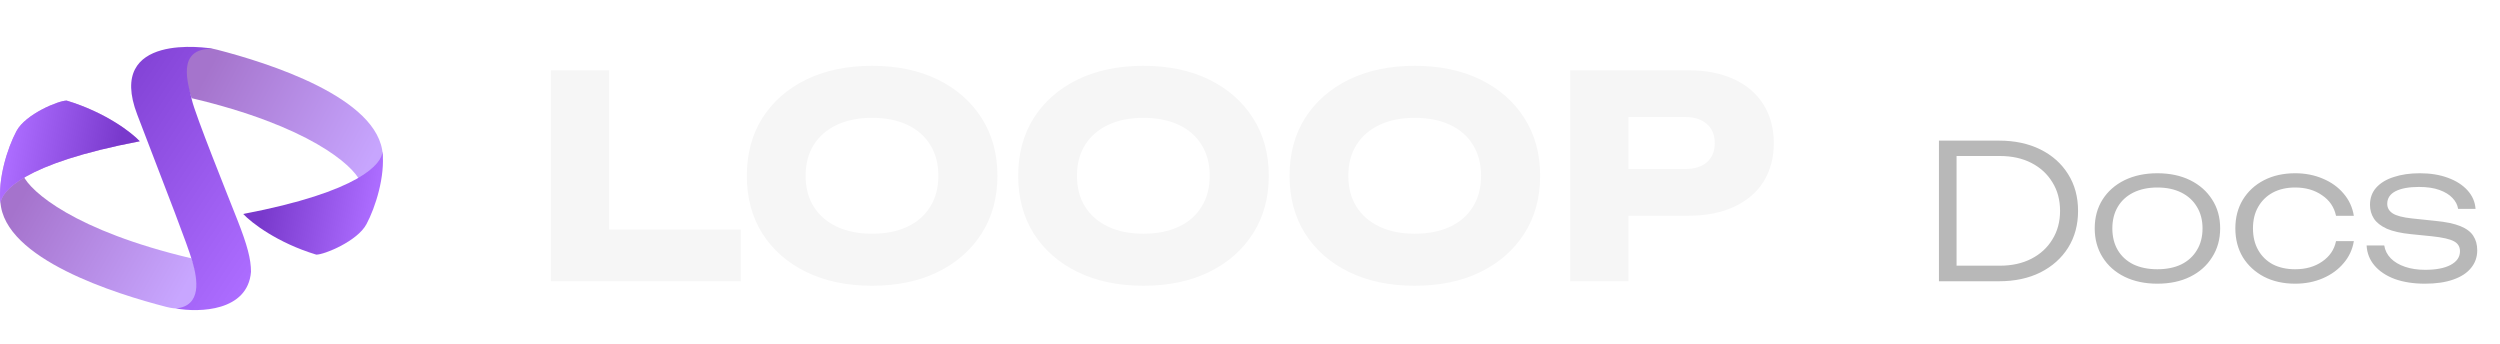
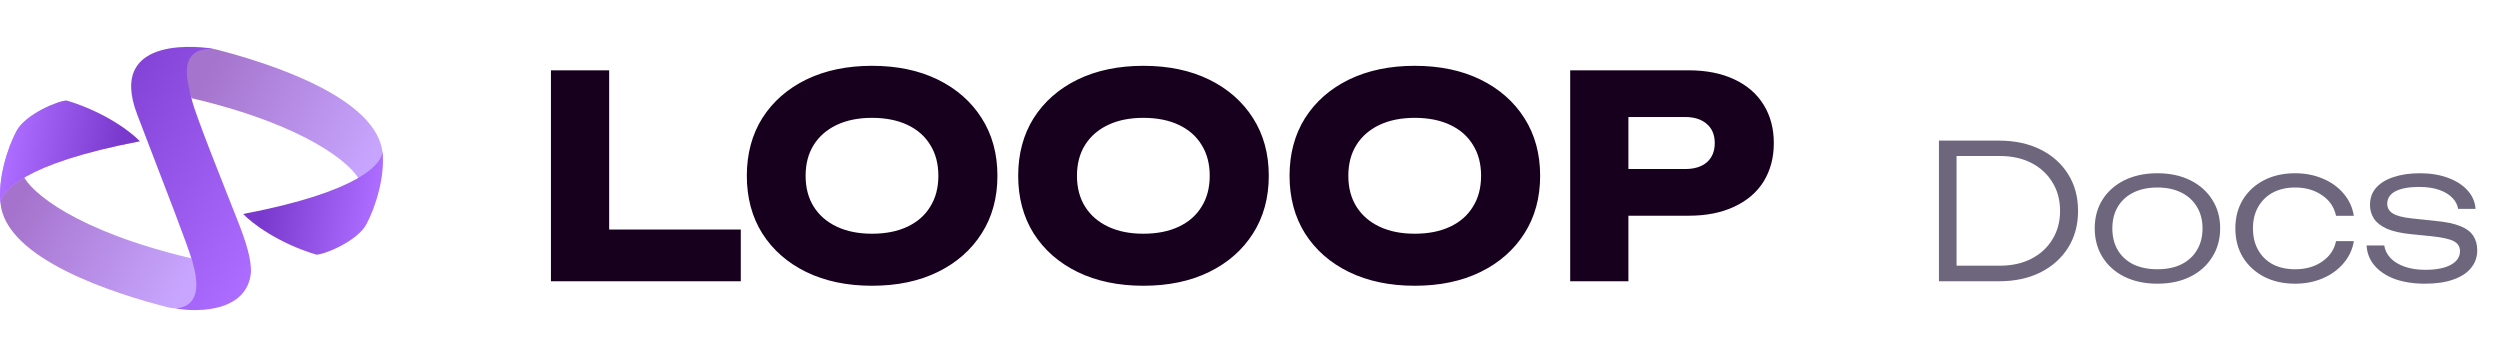
<svg xmlns="http://www.w3.org/2000/svg" width="160" height="22" viewBox="0 0 160 22" fill="none">
-   <path d="M10.624 19.636C13.172 20.293 12.771 17.822 12.254 16.534C4.766 14.767 1.948 12.257 1.475 11.223C1.159 11.328 0.026 12.327 0.026 12.906C0.237 16.587 7.456 18.819 10.624 19.636Z" fill="url(#paint0_linear_974_78)" />
-   <path d="M13.897 3.182C11.35 2.525 11.75 4.996 12.267 6.284C19.755 8.051 22.573 10.561 23.047 11.595C23.362 11.49 24.495 10.491 24.495 9.913C24.285 6.232 17.065 3.999 13.897 3.182Z" fill="url(#paint1_linear_974_78)" />
-   <path d="M16.064 17.4C15.854 19.924 12.768 20.013 11.252 19.741C12.935 19.583 12.647 17.873 12.305 16.716C11.963 15.559 10.806 12.615 8.782 7.33C6.757 2.046 13.303 3.047 13.645 3.125C11.2 3.047 12.068 5.438 12.278 6.384C12.489 7.33 14.566 12.483 15.197 14.087C15.828 15.691 16.064 16.585 16.064 17.4Z" fill="url(#paint2_linear_974_78)" />
+   <path d="M10.624 19.636C13.172 20.293 12.771 17.822 12.254 16.534C4.766 14.767 1.948 12.257 1.475 11.223C1.159 11.328 0.026 12.327 0.026 12.906C0.237 16.587 7.456 18.819 10.624 19.636Z" fill="url(#paint0_linear_974_79)" />
+   <path d="M13.897 3.182C11.35 2.525 11.75 4.996 12.267 6.284C19.755 8.051 22.573 10.561 23.047 11.595C23.362 11.49 24.495 10.491 24.495 9.913C24.285 6.232 17.065 3.999 13.897 3.182Z" fill="url(#paint1_linear_974_79)" />
+   <path d="M16.064 17.4C15.854 19.924 12.768 20.013 11.252 19.741C12.935 19.583 12.647 17.873 12.305 16.716C11.963 15.559 10.806 12.615 8.782 7.33C6.757 2.046 13.303 3.047 13.645 3.125C11.2 3.047 12.068 5.438 12.278 6.384C12.489 7.33 14.566 12.483 15.197 14.087C15.828 15.691 16.064 16.585 16.064 17.4Z" fill="url(#paint2_linear_974_79)" />
  <path d="M4.265 6.438C6.768 7.195 8.428 8.489 8.945 9.041C1.436 10.471 0.053 12.274 0.033 13.037C-0.151 11.46 0.479 9.461 1.058 8.383C1.636 7.306 3.74 6.438 4.265 6.438Z" fill="#D09DE8" />
-   <path d="M4.265 6.438C6.768 7.195 8.428 8.489 8.945 9.041C1.436 10.471 0.053 12.274 0.033 13.037C-0.151 11.46 0.479 9.461 1.058 8.383C1.636 7.306 3.74 6.438 4.265 6.438Z" fill="url(#paint3_linear_974_78)" />
-   <path d="M20.244 16.297C17.741 15.54 16.081 14.246 15.564 13.694C23.073 12.264 24.457 10.46 24.477 9.698C24.661 11.275 24.03 13.273 23.451 14.351C22.873 15.429 20.77 16.297 20.244 16.297Z" fill="url(#paint4_linear_974_78)" />
-   <path d="M38.986 4.5V16.344L37.312 14.688H47.41V18H35.26V4.5H38.986ZM55.807 18.288C54.211 18.288 52.807 17.994 51.595 17.406C50.395 16.818 49.459 15.996 48.787 14.94C48.127 13.884 47.797 12.654 47.797 11.25C47.797 9.846 48.127 8.616 48.787 7.56C49.459 6.504 50.395 5.682 51.595 5.094C52.807 4.506 54.211 4.212 55.807 4.212C57.415 4.212 58.819 4.506 60.019 5.094C61.219 5.682 62.155 6.504 62.827 7.56C63.499 8.616 63.835 9.846 63.835 11.25C63.835 12.654 63.499 13.884 62.827 14.94C62.155 15.996 61.219 16.818 60.019 17.406C58.819 17.994 57.415 18.288 55.807 18.288ZM55.807 14.958C56.683 14.958 57.439 14.808 58.075 14.508C58.711 14.208 59.197 13.782 59.533 13.23C59.881 12.678 60.055 12.018 60.055 11.25C60.055 10.482 59.881 9.822 59.533 9.27C59.197 8.718 58.711 8.292 58.075 7.992C57.439 7.692 56.683 7.542 55.807 7.542C54.943 7.542 54.193 7.692 53.557 7.992C52.921 8.292 52.429 8.718 52.081 9.27C51.733 9.822 51.559 10.482 51.559 11.25C51.559 12.018 51.733 12.678 52.081 13.23C52.429 13.782 52.921 14.208 53.557 14.508C54.193 14.808 54.943 14.958 55.807 14.958ZM73.174 18.288C71.578 18.288 70.174 17.994 68.962 17.406C67.762 16.818 66.826 15.996 66.154 14.94C65.494 13.884 65.164 12.654 65.164 11.25C65.164 9.846 65.494 8.616 66.154 7.56C66.826 6.504 67.762 5.682 68.962 5.094C70.174 4.506 71.578 4.212 73.174 4.212C74.782 4.212 76.186 4.506 77.386 5.094C78.586 5.682 79.522 6.504 80.194 7.56C80.866 8.616 81.202 9.846 81.202 11.25C81.202 12.654 80.866 13.884 80.194 14.94C79.522 15.996 78.586 16.818 77.386 17.406C76.186 17.994 74.782 18.288 73.174 18.288ZM73.174 14.958C74.05 14.958 74.806 14.808 75.442 14.508C76.078 14.208 76.564 13.782 76.9 13.23C77.248 12.678 77.422 12.018 77.422 11.25C77.422 10.482 77.248 9.822 76.9 9.27C76.564 8.718 76.078 8.292 75.442 7.992C74.806 7.692 74.05 7.542 73.174 7.542C72.31 7.542 71.56 7.692 70.924 7.992C70.288 8.292 69.796 8.718 69.448 9.27C69.1 9.822 68.926 10.482 68.926 11.25C68.926 12.018 69.1 12.678 69.448 13.23C69.796 13.782 70.288 14.208 70.924 14.508C71.56 14.808 72.31 14.958 73.174 14.958ZM90.541 18.288C88.945 18.288 87.541 17.994 86.329 17.406C85.129 16.818 84.193 15.996 83.521 14.94C82.861 13.884 82.531 12.654 82.531 11.25C82.531 9.846 82.861 8.616 83.521 7.56C84.193 6.504 85.129 5.682 86.329 5.094C87.541 4.506 88.945 4.212 90.541 4.212C92.149 4.212 93.553 4.506 94.753 5.094C95.953 5.682 96.889 6.504 97.561 7.56C98.233 8.616 98.569 9.846 98.569 11.25C98.569 12.654 98.233 13.884 97.561 14.94C96.889 15.996 95.953 16.818 94.753 17.406C93.553 17.994 92.149 18.288 90.541 18.288ZM90.541 14.958C91.417 14.958 92.173 14.808 92.809 14.508C93.445 14.208 93.931 13.782 94.267 13.23C94.615 12.678 94.789 12.018 94.789 11.25C94.789 10.482 94.615 9.822 94.267 9.27C93.931 8.718 93.445 8.292 92.809 7.992C92.173 7.692 91.417 7.542 90.541 7.542C89.677 7.542 88.927 7.692 88.291 7.992C87.655 8.292 87.163 8.718 86.815 9.27C86.467 9.822 86.293 10.482 86.293 11.25C86.293 12.018 86.467 12.678 86.815 13.23C87.163 13.782 87.655 14.208 88.291 14.508C88.927 14.808 89.677 14.958 90.541 14.958ZM108.07 4.5C109.198 4.5 110.17 4.692 110.986 5.076C111.814 5.46 112.444 6.006 112.876 6.714C113.308 7.41 113.524 8.226 113.524 9.162C113.524 10.086 113.308 10.902 112.876 11.61C112.444 12.306 111.814 12.846 110.986 13.23C110.17 13.614 109.198 13.806 108.07 13.806H102.22V10.818H107.836C108.436 10.818 108.904 10.674 109.24 10.386C109.576 10.086 109.744 9.678 109.744 9.162C109.744 8.634 109.576 8.226 109.24 7.938C108.904 7.638 108.436 7.488 107.836 7.488H102.544L104.218 5.76V18H100.492V4.5H108.07Z" fill="#F6F6F6" />
-   <path d="M127.944 9C128.944 9 129.824 9.188 130.584 9.564C131.344 9.94 131.936 10.468 132.36 11.148C132.784 11.82 132.996 12.604 132.996 13.5C132.996 14.388 132.784 15.172 132.36 15.852C131.936 16.524 131.344 17.052 130.584 17.436C129.824 17.812 128.944 18 127.944 18H124.092V9H127.944ZM125.22 17.7L124.5 17.004H127.992C128.76 17.004 129.432 16.856 130.008 16.56C130.584 16.264 131.032 15.852 131.352 15.324C131.68 14.796 131.844 14.188 131.844 13.5C131.844 12.796 131.68 12.184 131.352 11.664C131.032 11.136 130.584 10.724 130.008 10.428C129.432 10.132 128.76 9.984 127.992 9.984H124.5L125.22 9.3V17.7ZM138.07 18.156C137.278 18.156 136.578 18.008 135.97 17.712C135.37 17.416 134.902 17 134.566 16.464C134.23 15.928 134.062 15.312 134.062 14.616C134.062 13.912 134.23 13.296 134.566 12.768C134.902 12.24 135.37 11.828 135.97 11.532C136.578 11.236 137.278 11.088 138.07 11.088C138.87 11.088 139.57 11.236 140.17 11.532C140.77 11.828 141.238 12.24 141.574 12.768C141.918 13.296 142.09 13.912 142.09 14.616C142.09 15.312 141.918 15.928 141.574 16.464C141.238 17 140.77 17.416 140.17 17.712C139.57 18.008 138.87 18.156 138.07 18.156ZM138.07 17.232C138.662 17.232 139.174 17.128 139.606 16.92C140.038 16.704 140.37 16.4 140.602 16.008C140.842 15.616 140.962 15.152 140.962 14.616C140.962 14.088 140.842 13.628 140.602 13.236C140.37 12.844 140.038 12.54 139.606 12.324C139.174 12.108 138.662 12 138.07 12C137.486 12 136.974 12.108 136.534 12.324C136.102 12.54 135.77 12.844 135.538 13.236C135.306 13.628 135.19 14.088 135.19 14.616C135.19 15.152 135.306 15.616 135.538 16.008C135.77 16.4 136.102 16.704 136.534 16.92C136.974 17.128 137.486 17.232 138.07 17.232ZM150.646 15.432C150.558 15.968 150.338 16.44 149.986 16.848C149.642 17.256 149.202 17.576 148.666 17.808C148.13 18.04 147.538 18.156 146.89 18.156C146.138 18.156 145.474 18.008 144.898 17.712C144.322 17.408 143.87 16.992 143.542 16.464C143.222 15.928 143.062 15.312 143.062 14.616C143.062 13.92 143.222 13.308 143.542 12.78C143.87 12.244 144.322 11.828 144.898 11.532C145.474 11.236 146.138 11.088 146.89 11.088C147.538 11.088 148.13 11.204 148.666 11.436C149.202 11.66 149.642 11.976 149.986 12.384C150.338 12.792 150.558 13.268 150.646 13.812H149.506C149.386 13.252 149.086 12.812 148.606 12.492C148.134 12.164 147.562 12 146.89 12C146.346 12 145.87 12.108 145.462 12.324C145.062 12.54 144.75 12.844 144.526 13.236C144.302 13.62 144.19 14.08 144.19 14.616C144.19 15.152 144.302 15.616 144.526 16.008C144.75 16.4 145.062 16.704 145.462 16.92C145.87 17.128 146.346 17.232 146.89 17.232C147.57 17.232 148.146 17.068 148.618 16.74C149.098 16.412 149.394 15.976 149.506 15.432H150.646ZM158.543 16.02C158.543 16.452 158.411 16.828 158.147 17.148C157.891 17.468 157.511 17.716 157.007 17.892C156.511 18.068 155.907 18.156 155.195 18.156C154.467 18.156 153.823 18.056 153.263 17.856C152.711 17.648 152.279 17.36 151.967 16.992C151.655 16.624 151.487 16.196 151.463 15.708H152.591C152.639 16.02 152.779 16.296 153.011 16.536C153.243 16.768 153.547 16.948 153.923 17.076C154.299 17.204 154.727 17.268 155.207 17.268C155.903 17.268 156.447 17.164 156.839 16.956C157.239 16.74 157.439 16.448 157.439 16.08C157.439 15.792 157.311 15.58 157.055 15.444C156.799 15.3 156.323 15.192 155.627 15.12L154.319 14.988C153.671 14.924 153.151 14.808 152.759 14.64C152.375 14.464 152.099 14.248 151.931 13.992C151.763 13.728 151.679 13.436 151.679 13.116C151.679 12.676 151.811 12.308 152.075 12.012C152.347 11.708 152.723 11.48 153.203 11.328C153.683 11.168 154.239 11.088 154.871 11.088C155.543 11.088 156.139 11.184 156.659 11.376C157.187 11.568 157.607 11.836 157.919 12.18C158.231 12.524 158.403 12.92 158.435 13.368H157.319C157.279 13.112 157.159 12.88 156.959 12.672C156.759 12.456 156.479 12.284 156.119 12.156C155.767 12.028 155.331 11.964 154.811 11.964C154.171 11.964 153.671 12.056 153.311 12.24C152.959 12.424 152.783 12.692 152.783 13.044C152.783 13.3 152.899 13.504 153.131 13.656C153.363 13.808 153.775 13.916 154.367 13.98L155.855 14.136C156.535 14.2 157.071 14.312 157.463 14.472C157.855 14.632 158.131 14.84 158.291 15.096C158.459 15.352 158.543 15.66 158.543 16.02Z" fill="#B8B8B8" />
+   <path d="M4.265 6.438C6.768 7.195 8.428 8.489 8.945 9.041C1.436 10.471 0.053 12.274 0.033 13.037C-0.151 11.46 0.479 9.461 1.058 8.383C1.636 7.306 3.74 6.438 4.265 6.438Z" fill="url(#paint3_linear_974_79)" />
+   <path d="M20.244 16.297C17.741 15.54 16.081 14.246 15.564 13.694C23.073 12.264 24.457 10.46 24.477 9.698C24.661 11.275 24.03 13.273 23.451 14.351C22.873 15.429 20.77 16.297 20.244 16.297Z" fill="url(#paint4_linear_974_79)" />
+   <path d="M38.986 4.5V16.344L37.312 14.688H47.41V18H35.26V4.5H38.986ZM55.807 18.288C54.211 18.288 52.807 17.994 51.595 17.406C50.395 16.818 49.459 15.996 48.787 14.94C48.127 13.884 47.797 12.654 47.797 11.25C47.797 9.846 48.127 8.616 48.787 7.56C49.459 6.504 50.395 5.682 51.595 5.094C52.807 4.506 54.211 4.212 55.807 4.212C57.415 4.212 58.819 4.506 60.019 5.094C61.219 5.682 62.155 6.504 62.827 7.56C63.499 8.616 63.835 9.846 63.835 11.25C63.835 12.654 63.499 13.884 62.827 14.94C62.155 15.996 61.219 16.818 60.019 17.406C58.819 17.994 57.415 18.288 55.807 18.288ZM55.807 14.958C56.683 14.958 57.439 14.808 58.075 14.508C58.711 14.208 59.197 13.782 59.533 13.23C59.881 12.678 60.055 12.018 60.055 11.25C60.055 10.482 59.881 9.822 59.533 9.27C59.197 8.718 58.711 8.292 58.075 7.992C57.439 7.692 56.683 7.542 55.807 7.542C54.943 7.542 54.193 7.692 53.557 7.992C52.921 8.292 52.429 8.718 52.081 9.27C51.733 9.822 51.559 10.482 51.559 11.25C51.559 12.018 51.733 12.678 52.081 13.23C52.429 13.782 52.921 14.208 53.557 14.508C54.193 14.808 54.943 14.958 55.807 14.958ZM73.174 18.288C71.578 18.288 70.174 17.994 68.962 17.406C67.762 16.818 66.826 15.996 66.154 14.94C65.494 13.884 65.164 12.654 65.164 11.25C65.164 9.846 65.494 8.616 66.154 7.56C66.826 6.504 67.762 5.682 68.962 5.094C70.174 4.506 71.578 4.212 73.174 4.212C74.782 4.212 76.186 4.506 77.386 5.094C78.586 5.682 79.522 6.504 80.194 7.56C80.866 8.616 81.202 9.846 81.202 11.25C81.202 12.654 80.866 13.884 80.194 14.94C79.522 15.996 78.586 16.818 77.386 17.406C76.186 17.994 74.782 18.288 73.174 18.288ZM73.174 14.958C74.05 14.958 74.806 14.808 75.442 14.508C76.078 14.208 76.564 13.782 76.9 13.23C77.248 12.678 77.422 12.018 77.422 11.25C77.422 10.482 77.248 9.822 76.9 9.27C76.564 8.718 76.078 8.292 75.442 7.992C74.806 7.692 74.05 7.542 73.174 7.542C72.31 7.542 71.56 7.692 70.924 7.992C70.288 8.292 69.796 8.718 69.448 9.27C69.1 9.822 68.926 10.482 68.926 11.25C68.926 12.018 69.1 12.678 69.448 13.23C69.796 13.782 70.288 14.208 70.924 14.508C71.56 14.808 72.31 14.958 73.174 14.958ZM90.541 18.288C88.945 18.288 87.541 17.994 86.329 17.406C85.129 16.818 84.193 15.996 83.521 14.94C82.861 13.884 82.531 12.654 82.531 11.25C82.531 9.846 82.861 8.616 83.521 7.56C84.193 6.504 85.129 5.682 86.329 5.094C87.541 4.506 88.945 4.212 90.541 4.212C92.149 4.212 93.553 4.506 94.753 5.094C95.953 5.682 96.889 6.504 97.561 7.56C98.233 8.616 98.569 9.846 98.569 11.25C98.569 12.654 98.233 13.884 97.561 14.94C96.889 15.996 95.953 16.818 94.753 17.406C93.553 17.994 92.149 18.288 90.541 18.288ZM90.541 14.958C91.417 14.958 92.173 14.808 92.809 14.508C93.445 14.208 93.931 13.782 94.267 13.23C94.615 12.678 94.789 12.018 94.789 11.25C94.789 10.482 94.615 9.822 94.267 9.27C93.931 8.718 93.445 8.292 92.809 7.992C92.173 7.692 91.417 7.542 90.541 7.542C89.677 7.542 88.927 7.692 88.291 7.992C87.655 8.292 87.163 8.718 86.815 9.27C86.467 9.822 86.293 10.482 86.293 11.25C86.293 12.018 86.467 12.678 86.815 13.23C87.163 13.782 87.655 14.208 88.291 14.508C88.927 14.808 89.677 14.958 90.541 14.958ZM108.07 4.5C109.198 4.5 110.17 4.692 110.986 5.076C111.814 5.46 112.444 6.006 112.876 6.714C113.308 7.41 113.524 8.226 113.524 9.162C113.524 10.086 113.308 10.902 112.876 11.61C112.444 12.306 111.814 12.846 110.986 13.23C110.17 13.614 109.198 13.806 108.07 13.806H102.22V10.818H107.836C108.436 10.818 108.904 10.674 109.24 10.386C109.576 10.086 109.744 9.678 109.744 9.162C109.744 8.634 109.576 8.226 109.24 7.938C108.904 7.638 108.436 7.488 107.836 7.488H102.544L104.218 5.76V18H100.492V4.5H108.07Z" fill="#16001E" />
+   <path d="M127.944 9C128.944 9 129.824 9.188 130.584 9.564C131.344 9.94 131.936 10.468 132.36 11.148C132.784 11.82 132.996 12.604 132.996 13.5C132.996 14.388 132.784 15.172 132.36 15.852C131.936 16.524 131.344 17.052 130.584 17.436C129.824 17.812 128.944 18 127.944 18H124.092V9H127.944ZM125.22 17.7L124.5 17.004H127.992C128.76 17.004 129.432 16.856 130.008 16.56C130.584 16.264 131.032 15.852 131.352 15.324C131.68 14.796 131.844 14.188 131.844 13.5C131.844 12.796 131.68 12.184 131.352 11.664C131.032 11.136 130.584 10.724 130.008 10.428C129.432 10.132 128.76 9.984 127.992 9.984H124.5L125.22 9.3V17.7ZM138.07 18.156C137.278 18.156 136.578 18.008 135.97 17.712C135.37 17.416 134.902 17 134.566 16.464C134.23 15.928 134.062 15.312 134.062 14.616C134.062 13.912 134.23 13.296 134.566 12.768C134.902 12.24 135.37 11.828 135.97 11.532C136.578 11.236 137.278 11.088 138.07 11.088C138.87 11.088 139.57 11.236 140.17 11.532C140.77 11.828 141.238 12.24 141.574 12.768C141.918 13.296 142.09 13.912 142.09 14.616C142.09 15.312 141.918 15.928 141.574 16.464C141.238 17 140.77 17.416 140.17 17.712C139.57 18.008 138.87 18.156 138.07 18.156ZM138.07 17.232C138.662 17.232 139.174 17.128 139.606 16.92C140.038 16.704 140.37 16.4 140.602 16.008C140.842 15.616 140.962 15.152 140.962 14.616C140.962 14.088 140.842 13.628 140.602 13.236C140.37 12.844 140.038 12.54 139.606 12.324C139.174 12.108 138.662 12 138.07 12C137.486 12 136.974 12.108 136.534 12.324C136.102 12.54 135.77 12.844 135.538 13.236C135.306 13.628 135.19 14.088 135.19 14.616C135.19 15.152 135.306 15.616 135.538 16.008C135.77 16.4 136.102 16.704 136.534 16.92C136.974 17.128 137.486 17.232 138.07 17.232ZM150.646 15.432C150.558 15.968 150.338 16.44 149.986 16.848C149.642 17.256 149.202 17.576 148.666 17.808C148.13 18.04 147.538 18.156 146.89 18.156C146.138 18.156 145.474 18.008 144.898 17.712C144.322 17.408 143.87 16.992 143.542 16.464C143.222 15.928 143.062 15.312 143.062 14.616C143.062 13.92 143.222 13.308 143.542 12.78C143.87 12.244 144.322 11.828 144.898 11.532C145.474 11.236 146.138 11.088 146.89 11.088C147.538 11.088 148.13 11.204 148.666 11.436C149.202 11.66 149.642 11.976 149.986 12.384C150.338 12.792 150.558 13.268 150.646 13.812H149.506C149.386 13.252 149.086 12.812 148.606 12.492C148.134 12.164 147.562 12 146.89 12C146.346 12 145.87 12.108 145.462 12.324C145.062 12.54 144.75 12.844 144.526 13.236C144.302 13.62 144.19 14.08 144.19 14.616C144.19 15.152 144.302 15.616 144.526 16.008C144.75 16.4 145.062 16.704 145.462 16.92C145.87 17.128 146.346 17.232 146.89 17.232C147.57 17.232 148.146 17.068 148.618 16.74C149.098 16.412 149.394 15.976 149.506 15.432H150.646ZM158.543 16.02C158.543 16.452 158.411 16.828 158.147 17.148C157.891 17.468 157.511 17.716 157.007 17.892C156.511 18.068 155.907 18.156 155.195 18.156C154.467 18.156 153.823 18.056 153.263 17.856C152.711 17.648 152.279 17.36 151.967 16.992C151.655 16.624 151.487 16.196 151.463 15.708H152.591C152.639 16.02 152.779 16.296 153.011 16.536C153.243 16.768 153.547 16.948 153.923 17.076C154.299 17.204 154.727 17.268 155.207 17.268C155.903 17.268 156.447 17.164 156.839 16.956C157.239 16.74 157.439 16.448 157.439 16.08C157.439 15.792 157.311 15.58 157.055 15.444C156.799 15.3 156.323 15.192 155.627 15.12L154.319 14.988C153.671 14.924 153.151 14.808 152.759 14.64C152.375 14.464 152.099 14.248 151.931 13.992C151.763 13.728 151.679 13.436 151.679 13.116C151.679 12.676 151.811 12.308 152.075 12.012C152.347 11.708 152.723 11.48 153.203 11.328C153.683 11.168 154.239 11.088 154.871 11.088C155.543 11.088 156.139 11.184 156.659 11.376C157.187 11.568 157.607 11.836 157.919 12.18C158.231 12.524 158.403 12.92 158.435 13.368H157.319C157.279 13.112 157.159 12.88 156.959 12.672C156.759 12.456 156.479 12.284 156.119 12.156C155.767 12.028 155.331 11.964 154.811 11.964C154.171 11.964 153.671 12.056 153.311 12.24C152.959 12.424 152.783 12.692 152.783 13.044C152.783 13.3 152.899 13.504 153.131 13.656C153.363 13.808 153.775 13.916 154.367 13.98L155.855 14.136C156.535 14.2 157.071 14.312 157.463 14.472C157.855 14.632 158.131 14.84 158.291 15.096C158.459 15.352 158.543 15.66 158.543 16.02Z" fill="#6D667D" />
  <defs>
-     <linearGradient id="paint0_linear_974_78" x1="1.472" y1="12.465" x2="11.831" y2="18.459" gradientUnits="userSpaceOnUse">
+     <linearGradient id="paint0_linear_974_79" x1="1.472" y1="12.465" x2="11.831" y2="18.459" gradientUnits="userSpaceOnUse">
      <stop stop-color="#A573CC" />
      <stop offset="1" stop-color="#C8A6FF" />
    </linearGradient>
-     <linearGradient id="paint1_linear_974_78" x1="23.609" y1="10.519" x2="13.093" y2="4.893" gradientUnits="userSpaceOnUse">
+     <linearGradient id="paint1_linear_974_79" x1="23.609" y1="10.519" x2="13.093" y2="4.893" gradientUnits="userSpaceOnUse">
      <stop stop-color="#C7A5FE" />
      <stop offset="1" stop-color="#A574CC" />
    </linearGradient>
-     <linearGradient id="paint2_linear_974_78" x1="17.378" y1="16.382" x2="2.871" y2="6.679" gradientUnits="userSpaceOnUse">
+     <linearGradient id="paint2_linear_974_79" x1="17.378" y1="16.382" x2="2.871" y2="6.679" gradientUnits="userSpaceOnUse">
      <stop offset="0.025" stop-color="#AC6CFF" />
      <stop offset="1" stop-color="#7939CC" />
    </linearGradient>
-     <linearGradient id="paint3_linear_974_78" x1="0.742" y1="8.772" x2="7.578" y2="9.955" gradientUnits="userSpaceOnUse">
+     <linearGradient id="paint3_linear_974_79" x1="0.742" y1="8.772" x2="7.578" y2="9.955" gradientUnits="userSpaceOnUse">
      <stop stop-color="#AC6CFF" />
      <stop offset="1" stop-color="#7939CC" />
    </linearGradient>
-     <linearGradient id="paint4_linear_974_78" x1="23.767" y1="13.963" x2="16.931" y2="12.78" gradientUnits="userSpaceOnUse">
+     <linearGradient id="paint4_linear_974_79" x1="23.767" y1="13.963" x2="16.931" y2="12.78" gradientUnits="userSpaceOnUse">
      <stop stop-color="#AC6CFF" />
      <stop offset="1" stop-color="#7939CC" />
    </linearGradient>
  </defs>
</svg>
